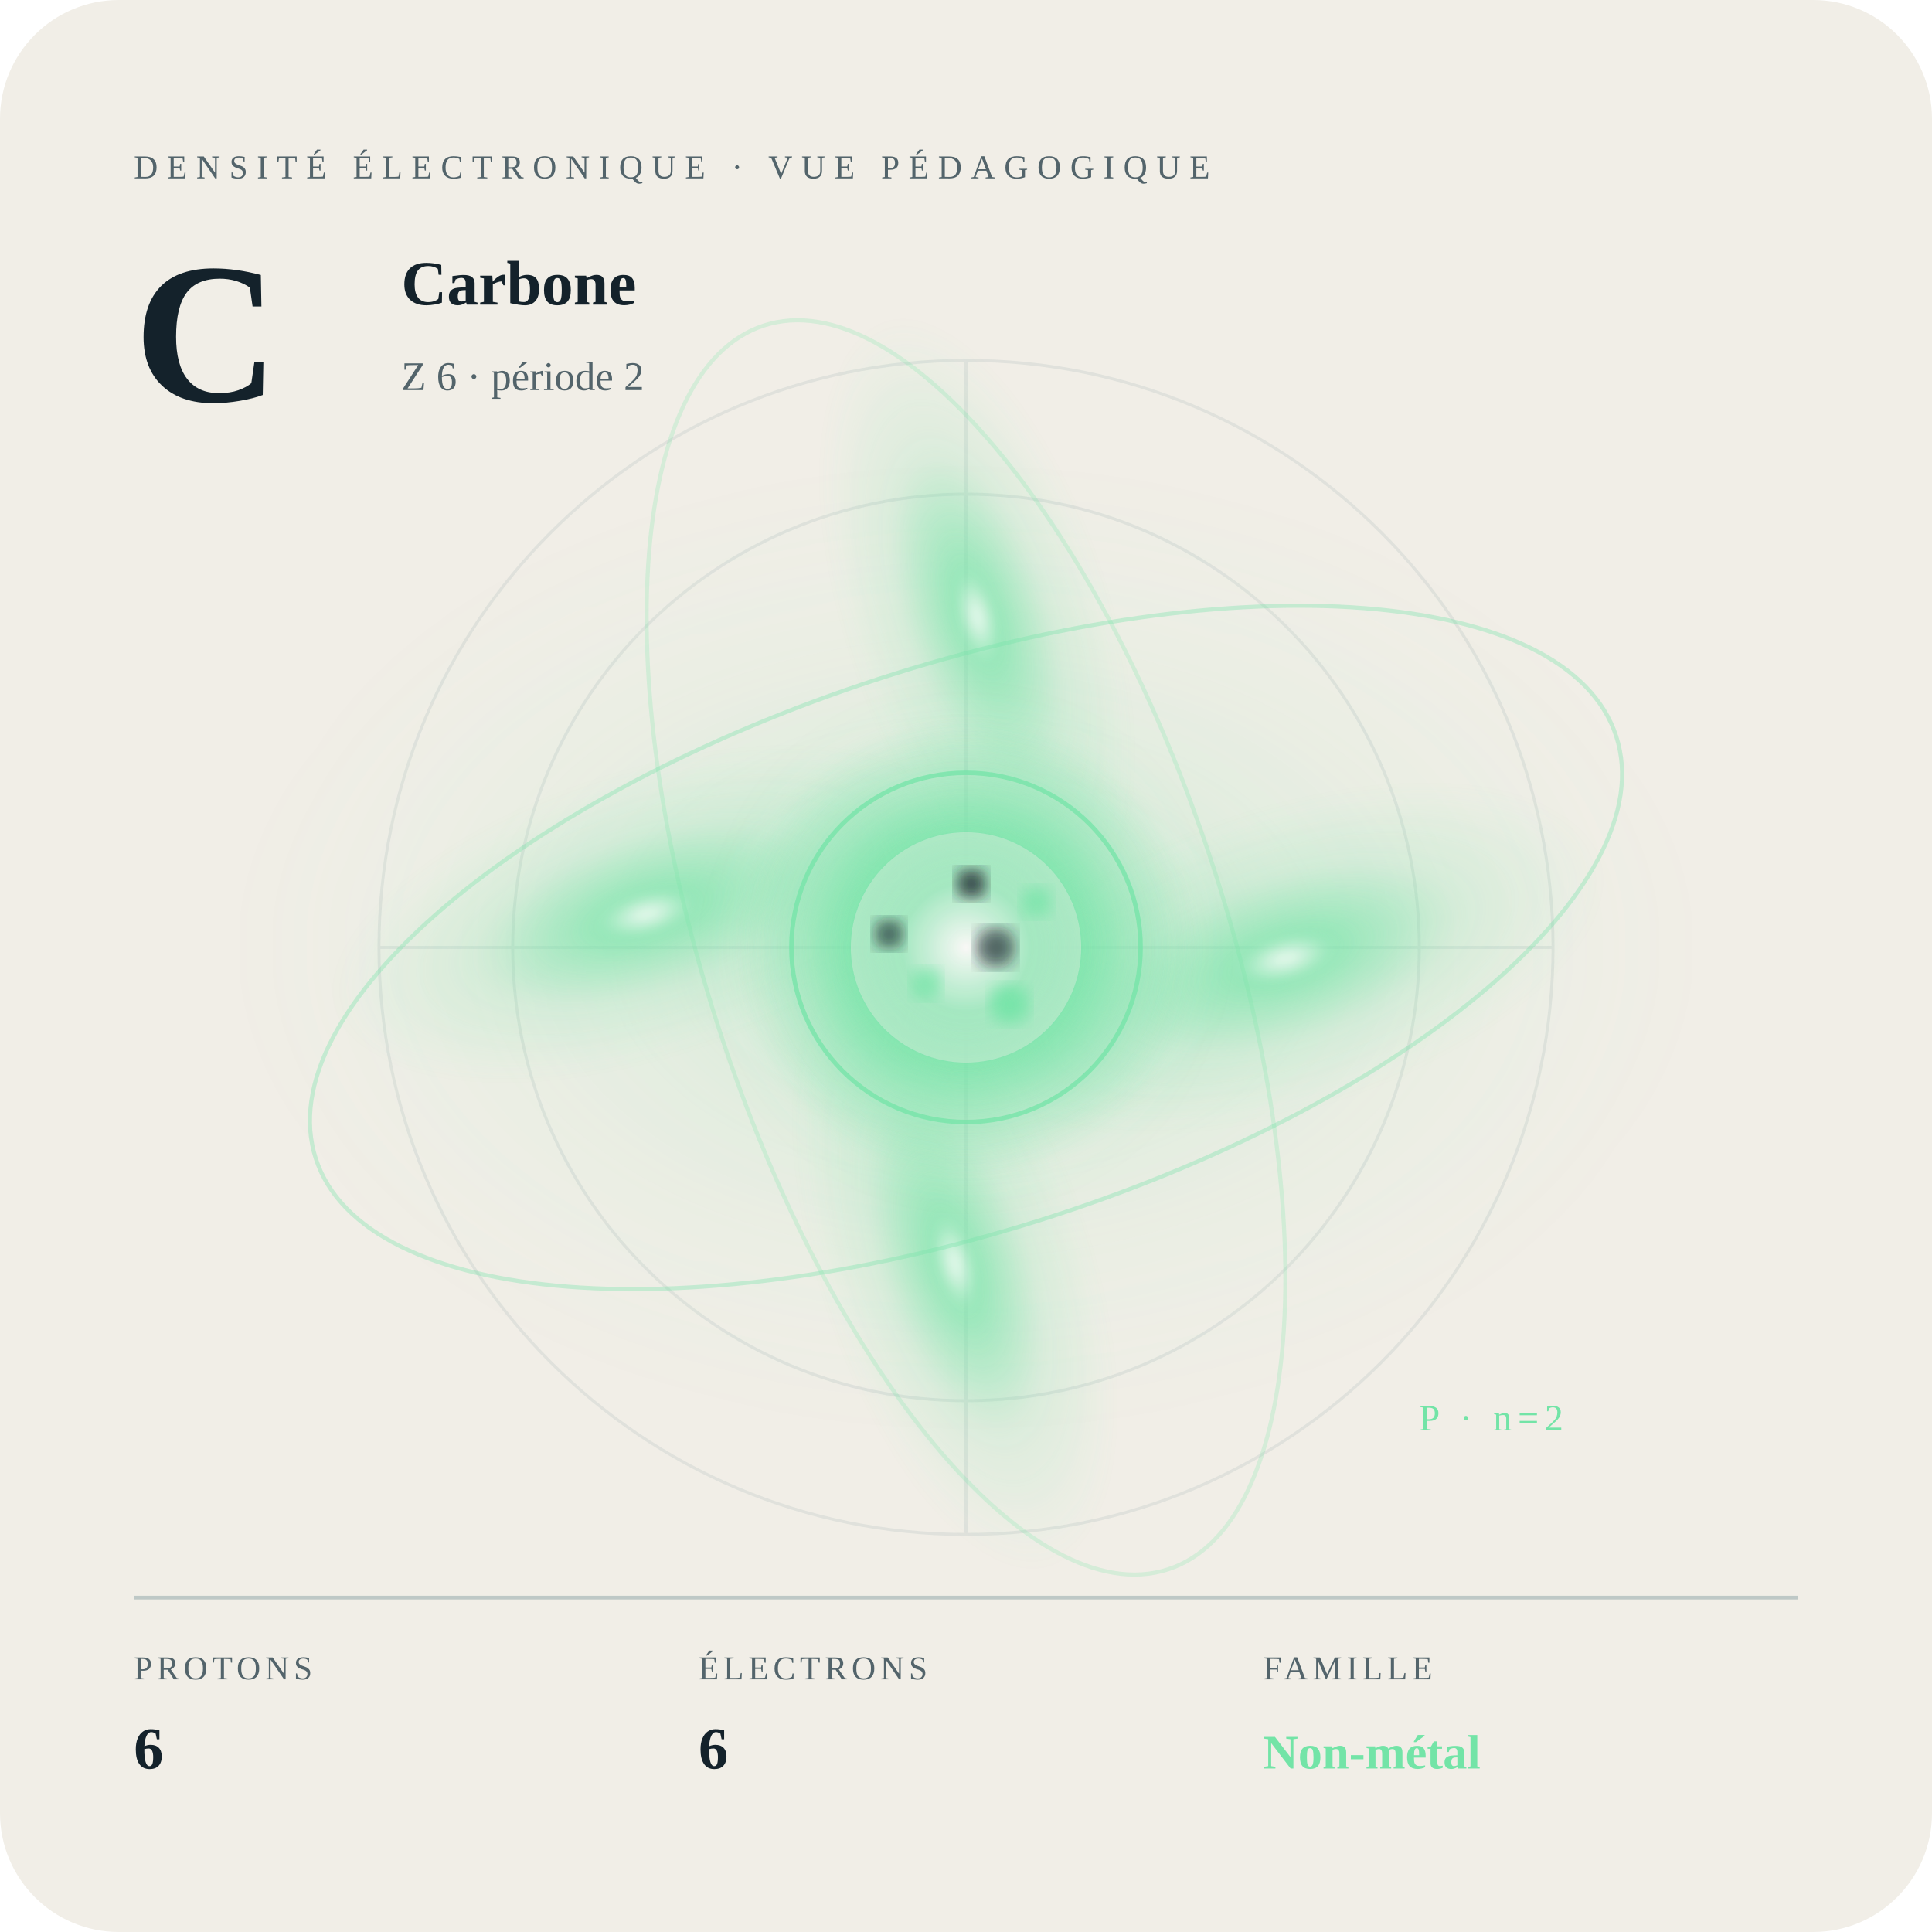
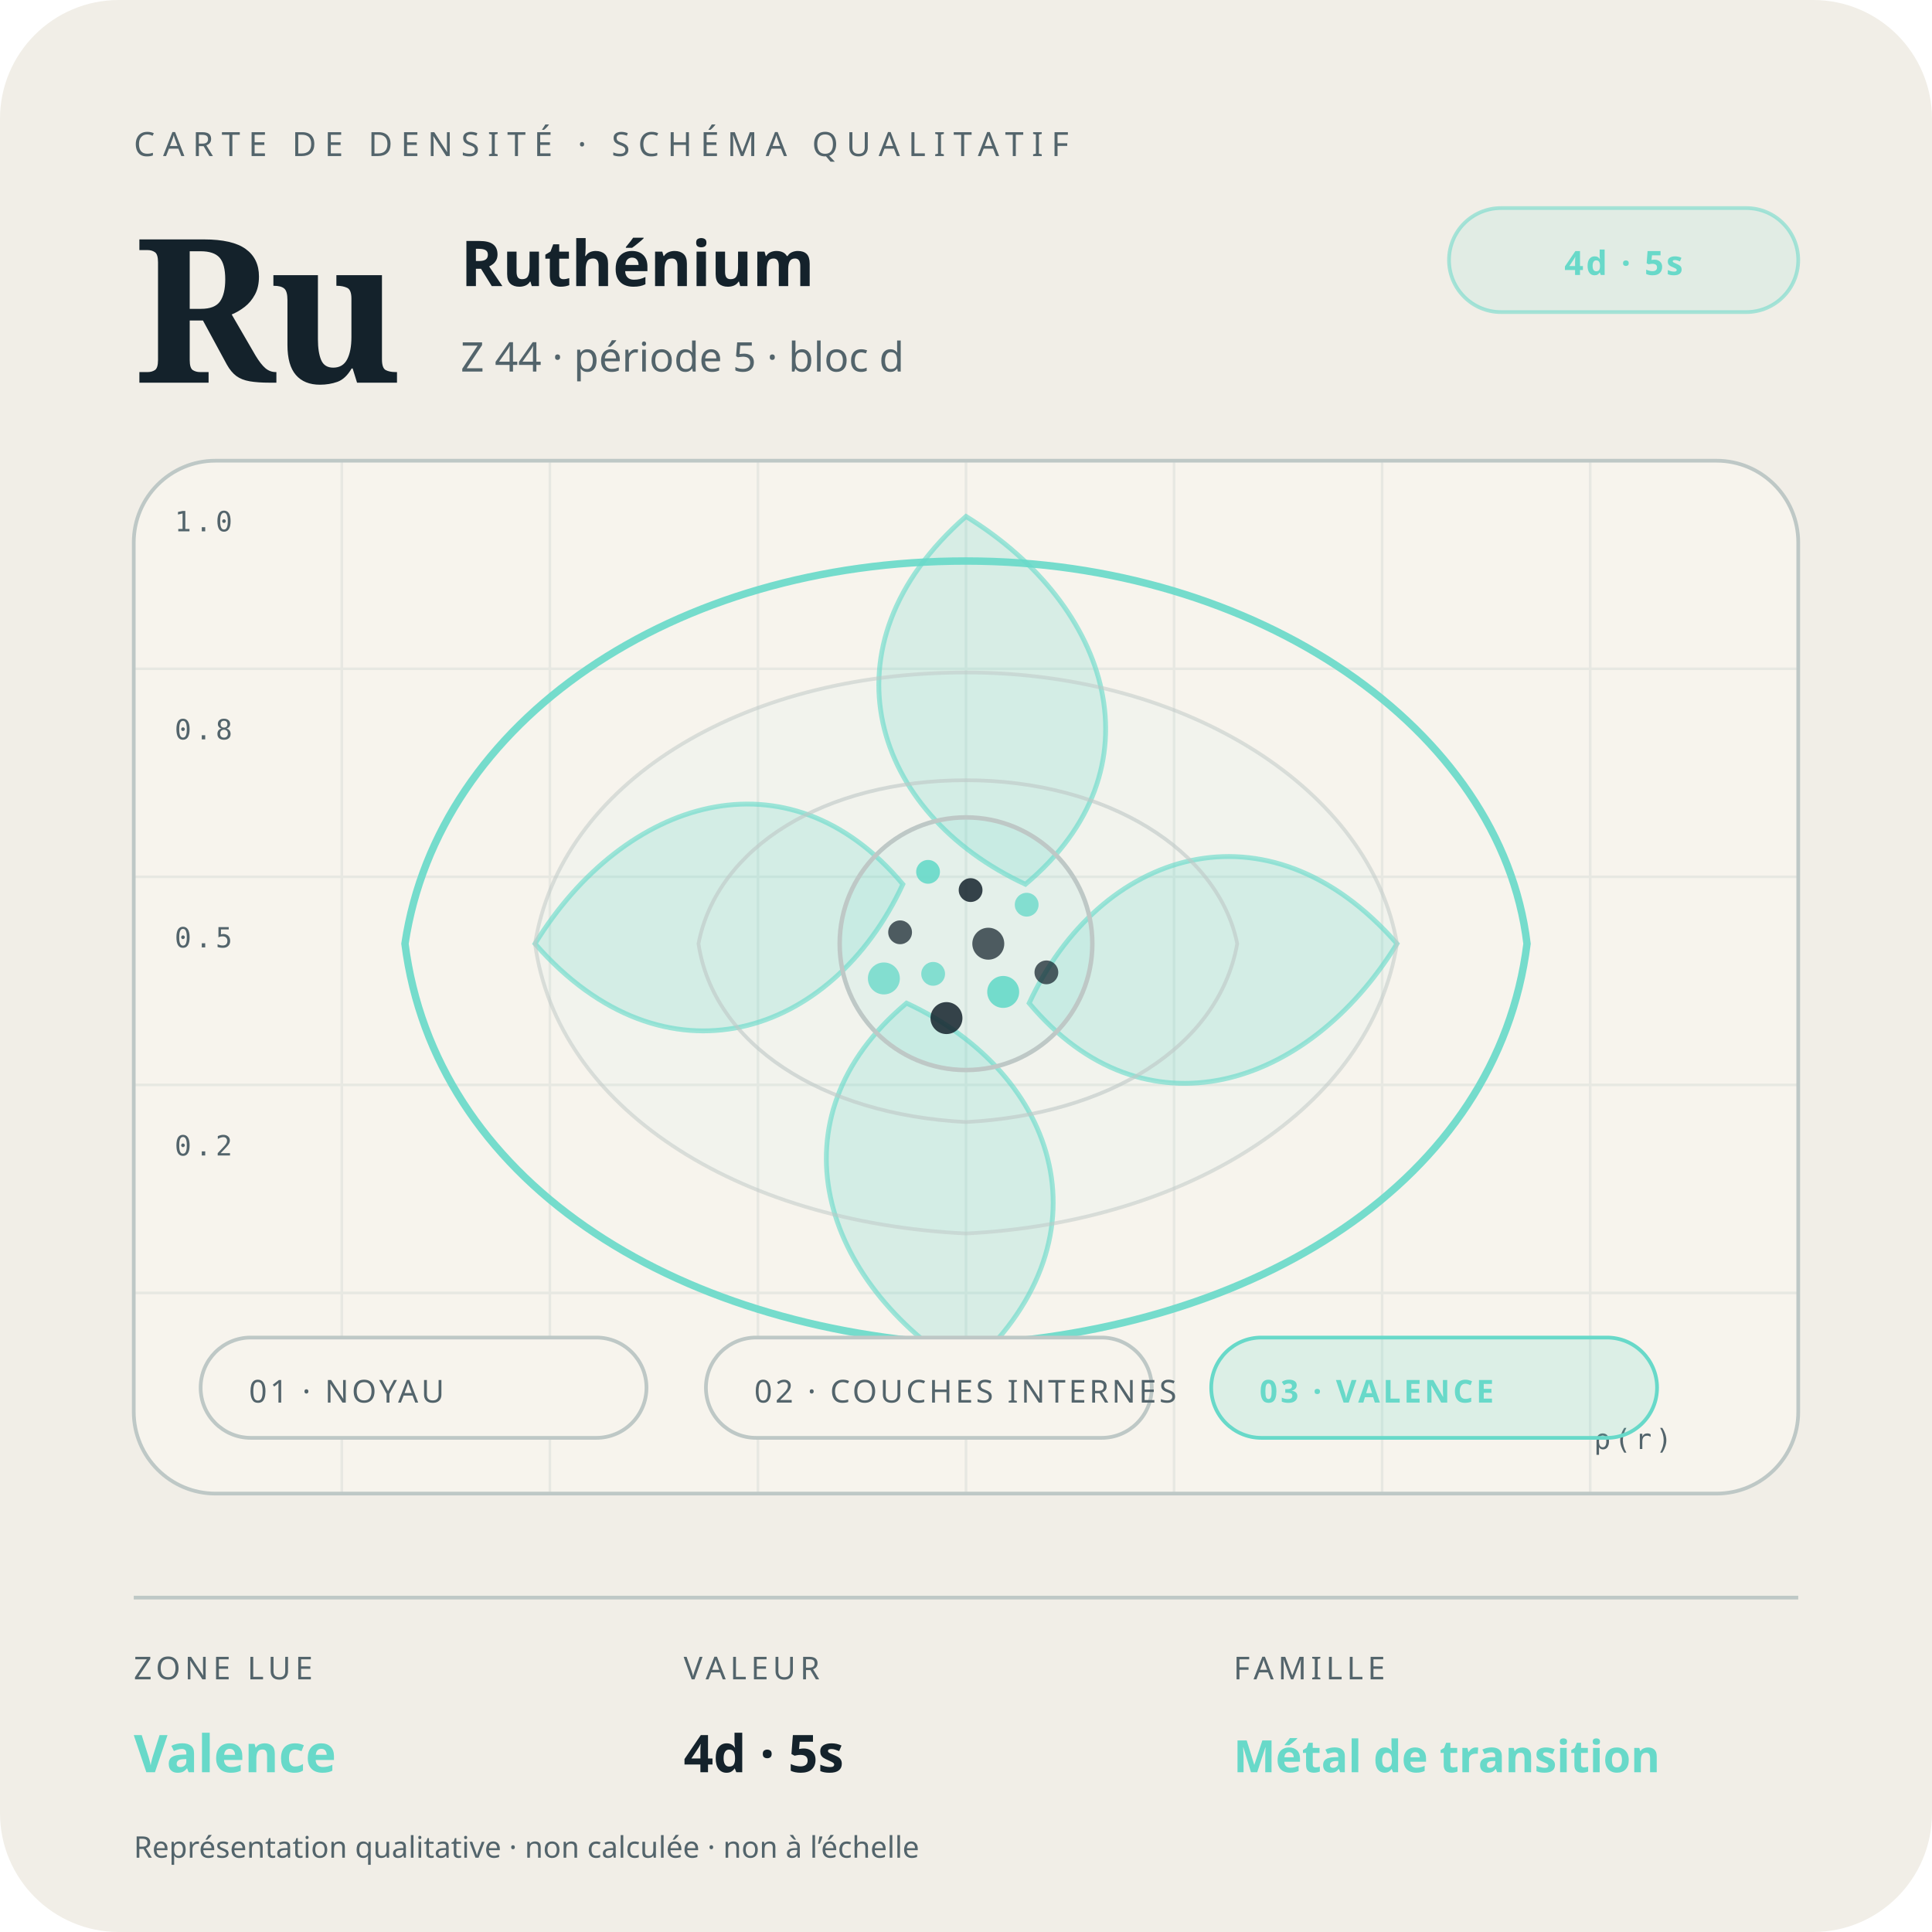
- <svg role="img" aria-label="Analyse atomique Carbone" viewBox="0 0 520 520" style="display:block;width:100%;height:100%;overflow:visible">
-   <defs>
-     <radialGradient id="R0-field">
-       <stop stop-color="#73e4a7" stop-opacity=".34" />
-       <stop offset=".52" stop-color="#73e4a7" stop-opacity=".09" />
-       <stop offset="1" stop-color="#73e4a7" stop-opacity="0" />
-     </radialGradient>
-     <radialGradient id="R0-lobe">
-       <stop stop-color="#fff" stop-opacity=".86" />
-       <stop offset=".14" stop-color="#73e4a7" stop-opacity=".72" />
-       <stop offset=".55" stop-color="#73e4a7" stop-opacity=".17" />
-       <stop offset="1" stop-color="#73e4a7" stop-opacity="0" />
-     </radialGradient>
-     <radialGradient id="R0-core">
-       <stop stop-color="#fff" stop-opacity=".98" />
-       <stop offset=".28" stop-color="#73e4a7" stop-opacity=".92" />
-       <stop offset=".68" stop-color="#73e4a7" stop-opacity=".28" />
-       <stop offset="1" stop-color="#73e4a7" stop-opacity="0" />
-     </radialGradient>
-     <filter id="R0-blur">
-       <feGaussianBlur stdDeviation="13" />
-     </filter>
-     <filter id="R0-soft">
-       <feGaussianBlur stdDeviation="2.2" />
-     </filter>
-     <filter id="R0-glow">
-       <feGaussianBlur stdDeviation="7" result="b" />
-       <feMerge>
-         <feMergeNode in="b" />
-         <feMergeNode in="SourceGraphic" />
-       </feMerge>
-     </filter>
-   </defs>
+ <svg role="img" aria-label="Carte de densité atomique Ruthénium" data-active-density-zone="valence" viewBox="0 0 520 520" style="display:block;width:100%;height:100%;overflow:visible;font-family:ui-sans-serif,system-ui,sans-serif">
  <rect width="520" height="520" rx="32" fill="#f1eee7" />
  <g>
-     <text x="36" y="48" fill="#53646b" font-size="9" letter-spacing="2.4">DENSITÉ ÉLECTRONIQUE · VUE PÉDAGOGIQUE</text>
-     <text x="36" y="108" fill="#14222b" font-size="54" font-weight="720" letter-spacing="-2">C</text>
-     <text x="108" y="82" fill="#14222b" font-size="17" font-weight="650">Carbone</text>
-     <text x="108" y="105" fill="#53646b" font-size="11">Z 6 · période 2</text>
-   </g>
-   <g fill="none" stroke="#bec8c6" stroke-width=".8" opacity=".34">
-     <circle cx="260" cy="255" r="122" />
-     <circle cx="260" cy="255" r="158" />
-     <path d="M102 255H418M260 97V413" />
+     <text x="36" y="42" fill="#53646b" font-size="9" letter-spacing="2.2">CARTE DE DENSITÉ · SCHÉMA QUALITATIF</text>
+     <text x="36" y="103" fill="#14222b" font-family="&quot;Iowan Old Style&quot;,Baskerville,Georgia,serif" font-size="54" font-weight="720" letter-spacing="-2">Ru</text>
+     <text x="124" y="77" fill="#14222b" font-size="17" font-weight="650">Ruthénium</text>
+     <text x="124" y="100" fill="#53646b" font-size="11">Z 44 · période 5 · bloc d</text>
  </g>
  <g>
-     <ellipse cx="260" cy="255" rx="190" ry="119" fill="url(#R0-field)" filter="url(#R0-blur)" />
-     <g data-science-density-lobes="4">
-       <ellipse cx="174" cy="246" rx="86" ry="38" transform="rotate(-18 174 246)" fill="url(#R0-lobe)" filter="url(#R0-soft)" style="transform-box:fill-box;transform-origin:center;animation:science-density-bloom 12s cubic-bezier(.45,0,.25,1) infinite;animation-delay:0s;animation-play-state:paused" />
-       <ellipse cx="346" cy="258" rx="88" ry="40" transform="rotate(-18 346 258)" fill="url(#R0-lobe)" filter="url(#R0-soft)" style="transform-box:fill-box;transform-origin:center;animation:science-density-bloom 12s cubic-bezier(.45,0,.25,1) infinite;animation-delay:-4s;animation-play-state:paused" />
-       <ellipse cx="263" cy="166" rx="82" ry="35" transform="rotate(72 263 166)" fill="url(#R0-lobe)" filter="url(#R0-soft)" style="transform-box:fill-box;transform-origin:center;animation:science-density-bloom 12s cubic-bezier(.45,0,.25,1) infinite;animation-delay:-8s;animation-play-state:paused" />
-       <ellipse cx="257" cy="340" rx="84" ry="36" transform="rotate(72 257 340)" fill="url(#R0-lobe)" filter="url(#R0-soft)" style="transform-box:fill-box;transform-origin:center;animation:science-density-bloom 12s cubic-bezier(.45,0,.25,1) infinite;animation-delay:-2s;animation-play-state:paused" />
-     </g>
-     <circle cx="260" cy="255" r="62" fill="url(#R0-core)" filter="url(#R0-glow)" />
+     <rect x="390" y="56" width="94" height="28" rx="14" fill="#68d9c9" fill-opacity=".12" stroke="#68d9c9" stroke-opacity=".55" />
+     <text x="437" y="74" fill="#68d9c9" text-anchor="middle" font-size="9" font-weight="650" letter-spacing=".7">4d · 5s</text>
  </g>
-   <g fill="none" stroke="#73e4a7">
-     <ellipse cx="260" cy="255" rx="184" ry="76" transform="rotate(-18 260 255)" stroke-width="1.1" stroke-opacity=".34" />
-     <ellipse cx="260" cy="255" rx="176" ry="70" transform="rotate(72 260 255)" stroke-width="1.1" stroke-opacity=".22" />
-     <circle cx="260" cy="255" r="47" stroke-width="1.2" stroke-opacity=".74" />
-     <text x="382" y="385" fill="#73e4a7" stroke="none" font-size="10" letter-spacing="1.6">P · n=2</text>
+   <rect x="36" y="124" width="448" height="278" rx="22" fill="#f7f4ed" stroke="#bec8c6" />
+   <g stroke="#bec8c6" stroke-width=".7" opacity=".28">
+     <path d="M92 124V402M148 124V402M204 124V402M260 124V402M316 124V402M372 124V402M428 124V402" />
+     <path d="M36 180H484M36 236H484M36 292H484M36 348H484" />
  </g>
  <g>
-     <circle cx="260" cy="255" r="31" fill="#f1eee7" fill-opacity="0.38" />
-     <circle cx="268" cy="255" r="5.4" fill="#14222b" fill-opacity="0.68" filter="url(#R0-soft)" />
-     <circle cx="249.318" cy="264.805" r="4.2" fill="#73e4a7" fill-opacity="0.75" filter="url(#R0-soft)" />
-     <circle cx="261.47" cy="237.871" r="4.2" fill="#14222b" fill-opacity="0.82" filter="url(#R0-soft)" />
-     <circle cx="271.762" cy="270.25" r="5.4" fill="#73e4a7" fill-opacity="0.89" filter="url(#R0-soft)" />
-     <circle cx="239.307" cy="251.422" r="4.2" fill="#14222b" fill-opacity="0.68" filter="url(#R0-soft)" />
-     <circle cx="278.955" cy="242.814" r="4.2" fill="#73e4a7" fill-opacity="0.75" filter="url(#R0-soft)" />
+     <g fill="#68d9c9" data-science-density-regions="4">
+       <path d="M260 139C299 163 313 207 276 238C235 219 220 174 260 139Z" fill-opacity="0.22" stroke="#68d9c9" stroke-opacity="0.62" stroke-width="1.3" style="transform-box:fill-box;transform-origin:center;animation:science-density-pulse 12s cubic-bezier(.45,0,.25,1) infinite;animation-delay:0s;animation-play-state:paused" />
+       <path d="M376 254C352 293 308 307 277 270C296 229 341 214 376 254Z" fill-opacity="0.22" stroke="#68d9c9" stroke-opacity="0.62" stroke-width="1.3" style="transform-box:fill-box;transform-origin:center;animation:science-density-pulse 12s cubic-bezier(.45,0,.25,1) infinite;animation-delay:-3s;animation-play-state:paused" />
+       <path d="M260 369C221 345 207 301 244 270C285 289 300 334 260 369Z" fill-opacity="0.22" stroke="#68d9c9" stroke-opacity="0.62" stroke-width="1.3" style="transform-box:fill-box;transform-origin:center;animation:science-density-pulse 12s cubic-bezier(.45,0,.25,1) infinite;animation-delay:-6s;animation-play-state:paused" />
+       <path d="M144 254C168 215 212 201 243 238C224 279 179 294 144 254Z" fill-opacity="0.22" stroke="#68d9c9" stroke-opacity="0.62" stroke-width="1.3" style="transform-box:fill-box;transform-origin:center;animation:science-density-pulse 12s cubic-bezier(.45,0,.25,1) infinite;animation-delay:-9s;animation-play-state:paused" />
+     </g>
+     <path d="M260 151C338 151 404 196 411 254C403 318 338 358 260 362C180 358 117 317 109 254C118 194 181 151 260 151Z" fill="none" stroke="#68d9c9" stroke-opacity="0.9" stroke-width="2" />
+     <path d="M260 181C320 181 369 213 376 254C369 298 320 329 260 332C198 329 150 298 144 254C151 211 199 181 260 181Z" fill="#68d9c9" fill-opacity="0.035" stroke="#bec8c6" stroke-opacity="0.52" stroke-width="1" />
+     <path d="M260 210C298 210 328 229 333 254C328 282 298 300 260 302C221 300 192 281 188 254C193 228 222 210 260 210Z" fill="none" stroke="#bec8c6" stroke-opacity=".62" />
+     <circle cx="260" cy="254" r="34" fill="#68d9c9" fill-opacity="0.1" stroke="#bec8c6" stroke-width="1.2" />
+     <circle cx="266" cy="254" r="4.3" fill="#14222b" fill-opacity="0.72" />
+     <circle cx="251.159" cy="262.114" r="3.2" fill="#68d9c9" fill-opacity="0.78" />
+     <circle cx="261.239" cy="239.568" r="3.2" fill="#14222b" fill-opacity="0.84" />
+     <circle cx="270.011" cy="266.98" r="4.3" fill="#68d9c9" fill-opacity="0.9" />
+     <circle cx="242.263" cy="250.933" r="3.2" fill="#14222b" fill-opacity="0.72" />
+     <circle cx="276.332" cy="243.5" r="3.2" fill="#68d9c9" fill-opacity="0.78" />
+     <circle cx="254.743" cy="274.018" r="4.3" fill="#14222b" fill-opacity="0.84" />
+     <circle cx="249.787" cy="234.656" r="3.2" fill="#68d9c9" fill-opacity="0.9" />
+     <circle cx="281.637" cy="261.713" r="3.2" fill="#14222b" fill-opacity="0.72" />
+     <circle cx="237.896" cy="263.349" r="4.3" fill="#68d9c9" fill-opacity="0.78" />
+   </g>
+   <g fill="#53646b" font-family="ui-monospace,monospace" font-size="7.5" letter-spacing="1">
+     <text x="47" y="143">1.0</text>
+     <text x="47" y="199">0.8</text>
+     <text x="47" y="255">0.5</text>
+     <text x="47" y="311">0.2</text>
+     <text x="429" y="390">ρ(r)</text>
+   </g>
+   <g>
+     <g transform="translate(54 360)" aria-label="Noyau" data-density-zone="nucleus" style="cursor:default;outline:none">
+       <rect width="120" height="27" rx="13.5" fill="#f7f4ed" fill-opacity="1" stroke="#bec8c6" />
+       <text x="13" y="17.5" fill="#53646b" font-size="8.5" font-weight="500" letter-spacing=".8">01 · NOYAU</text>
+     </g>
+     <g transform="translate(190 360)" aria-label="Couches internes" data-density-zone="inner" style="cursor:default;outline:none">
+       <rect width="120" height="27" rx="13.5" fill="#f7f4ed" fill-opacity="1" stroke="#bec8c6" />
+       <text x="13" y="17.5" fill="#53646b" font-size="8.5" font-weight="500" letter-spacing=".8">02 · COUCHES INTERNES</text>
+     </g>
+     <g transform="translate(326 360)" aria-label="Valence" data-density-zone="valence" style="cursor:default;outline:none">
+       <rect width="120" height="27" rx="13.5" fill="#68d9c9" fill-opacity="0.18" stroke="#68d9c9" />
+       <text x="13" y="17.5" fill="#68d9c9" font-size="8.5" font-weight="650" letter-spacing=".8">03 · VALENCE</text>
+     </g>
  </g>
  <g transform="translate(36 430)">
    <path d="M0 0H448" stroke="#bec8c6" />
-     <text y="22" fill="#53646b" font-size="9" letter-spacing="1.2">PROTONS</text>
-     <text y="46" fill="#14222b" font-size="16" font-weight="650">6</text>
-     <text x="152" y="22" fill="#53646b" font-size="9" letter-spacing="1.2">ÉLECTRONS</text>
-     <text x="152" y="46" fill="#14222b" font-size="16" font-weight="650">6</text>
-     <text x="304" y="22" fill="#53646b" font-size="9" letter-spacing="1.2">FAMILLE</text>
-     <text x="304" y="46" fill="#73e4a7" font-size="13" font-weight="600">Non-métal</text>
+     <text y="22" fill="#53646b" font-size="8.5" letter-spacing="1.15">ZONE LUE</text>
+     <text y="47" fill="#68d9c9" font-size="14" font-weight="650">Valence</text>
+     <text x="148" y="22" fill="#53646b" font-size="8.5" letter-spacing="1.15">VALEUR</text>
+     <text x="148" y="47" fill="#14222b" font-size="14" font-weight="650">4d · 5s</text>
+     <text x="296" y="22" fill="#53646b" font-size="8.5" letter-spacing="1.15">FAMILLE</text>
+     <text x="296" y="47" fill="#68d9c9" font-size="12" font-weight="600">Métal de transition</text>
+     <text y="70" fill="#53646b" font-size="8">Représentation qualitative · non calculée · non à l’échelle</text>
  </g>
-   <style>@keyframes science-density-bloom{0%,100%{opacity:.06;transform:scale(.42)}18%{opacity:.32;transform:scale(.7)}42%{opacity:.94;transform:scale(1.04)}64%{opacity:.46;transform:scale(.88)}82%{opacity:.1;transform:scale(.55)}}@media(prefers-reduced-motion:reduce){svg *{animation:none!important}}</style>
+   <style>@keyframes science-density-pulse{0%,100%{opacity:.46;transform:scale(.9)}24%{opacity:.7;transform:scale(.98)}48%{opacity:1;transform:scale(1.045)}72%{opacity:.62;transform:scale(.96)}}@media(prefers-reduced-motion:reduce){svg *{animation:none!important}}</style>
</svg>
